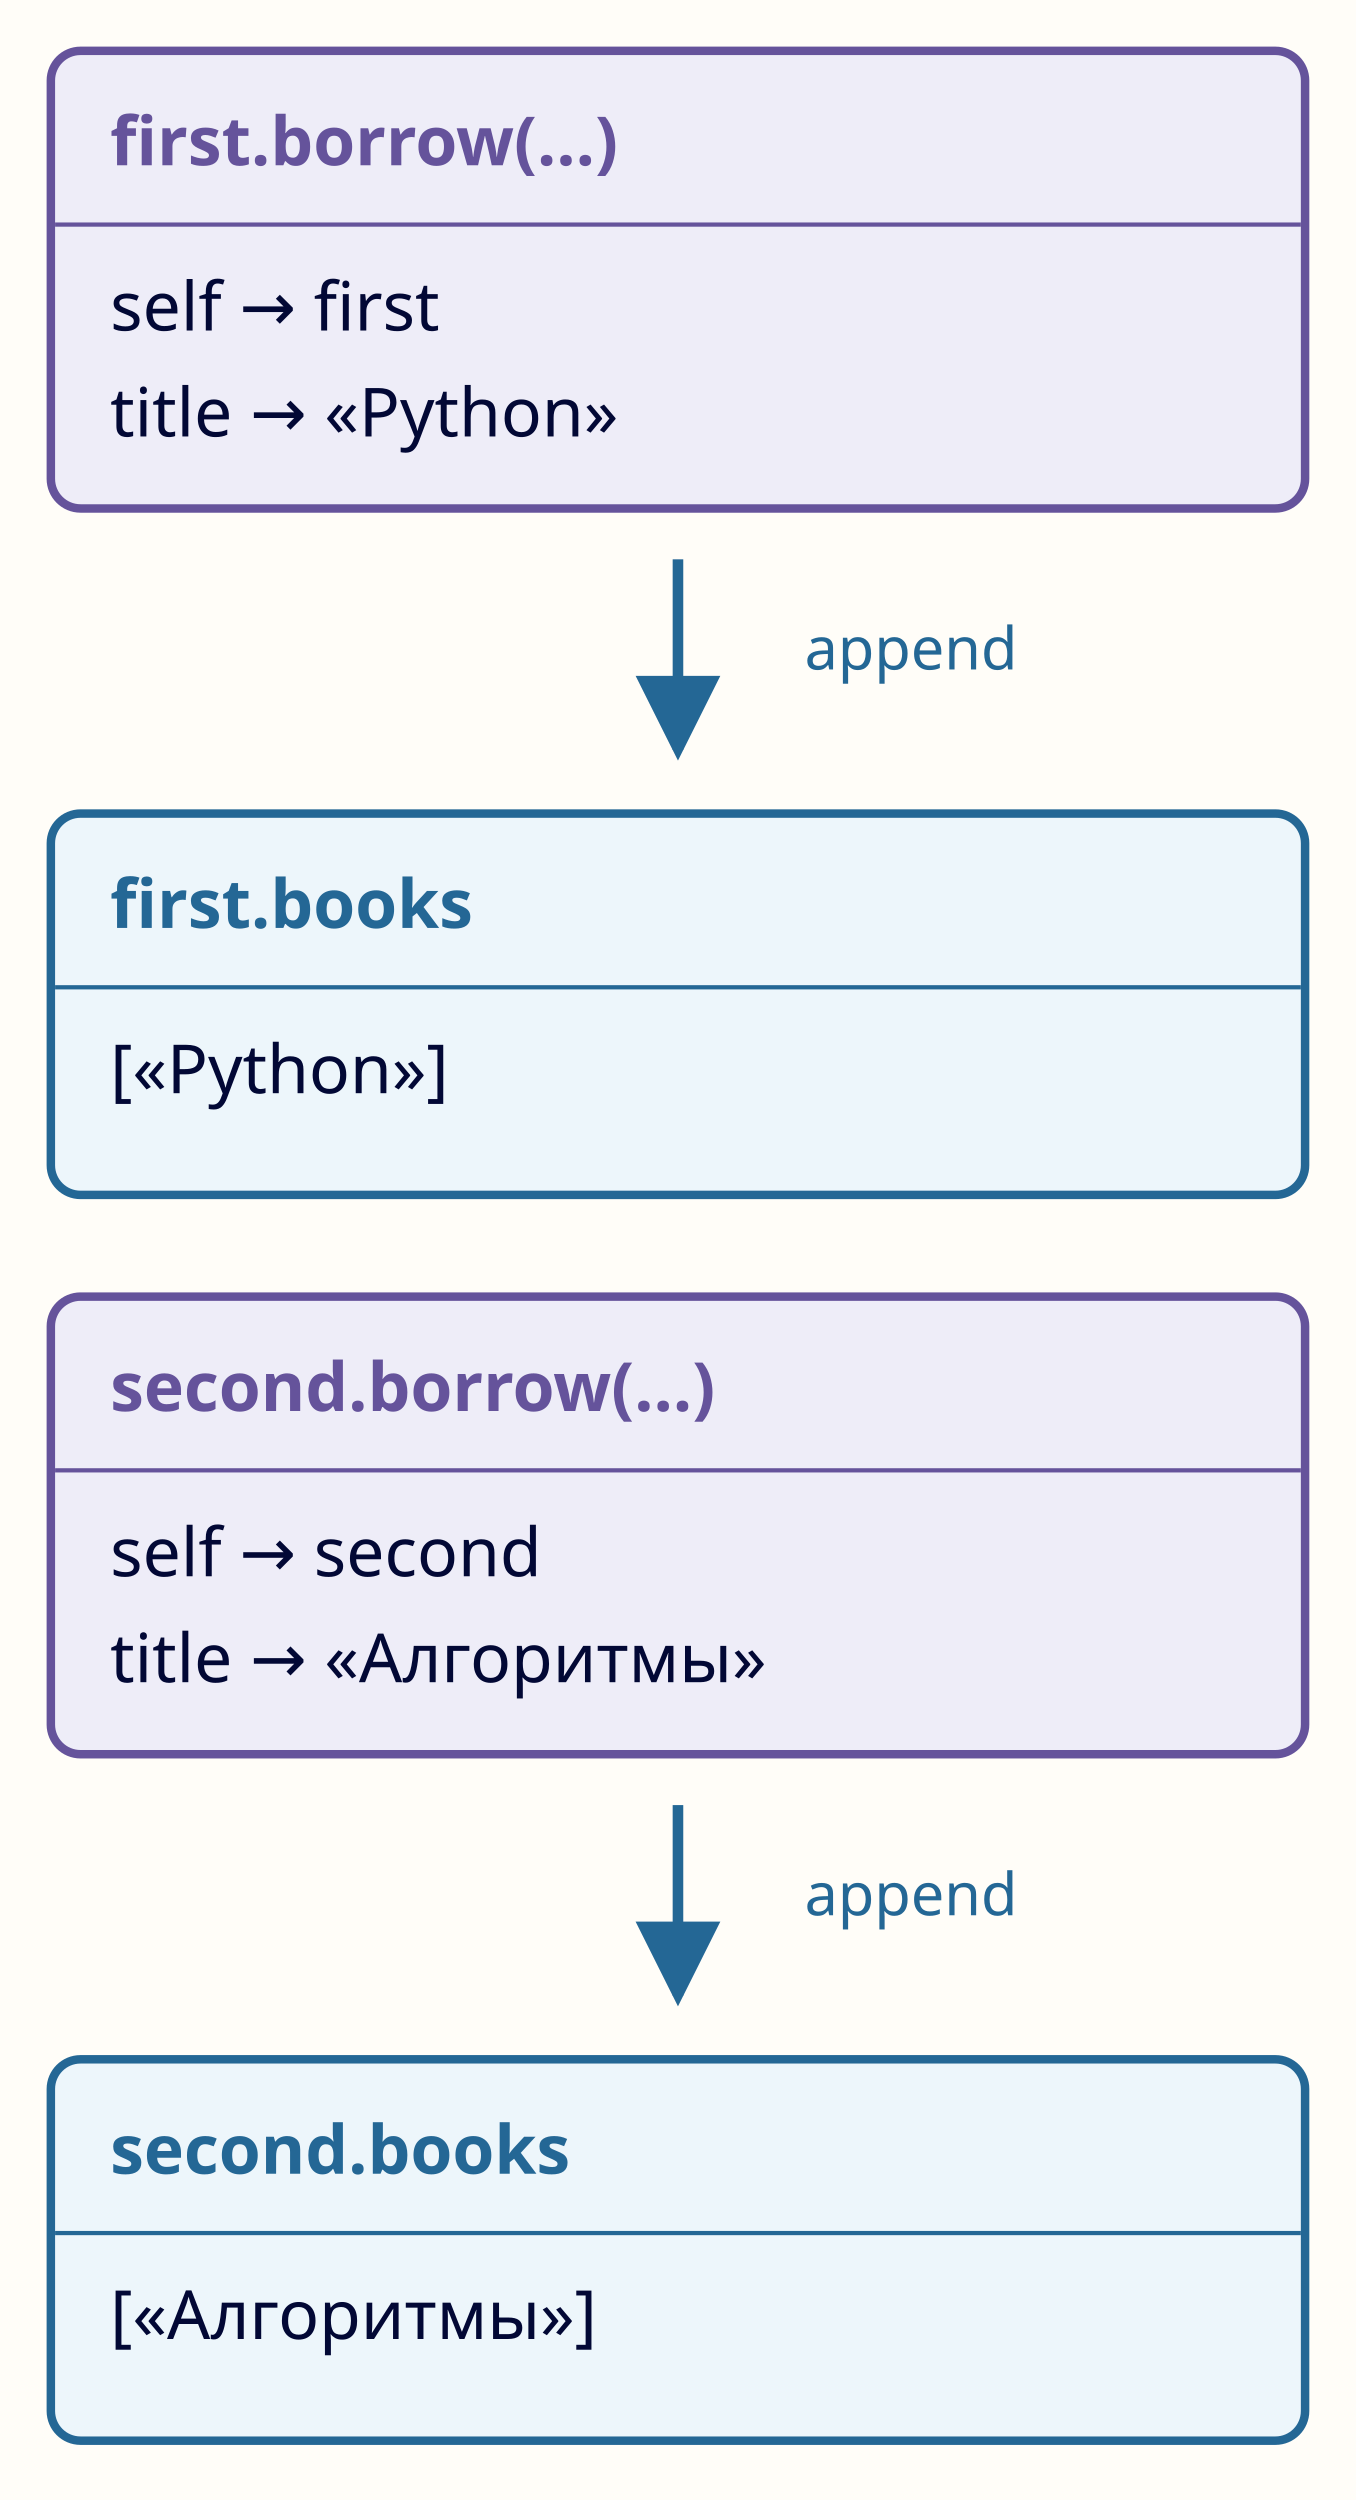
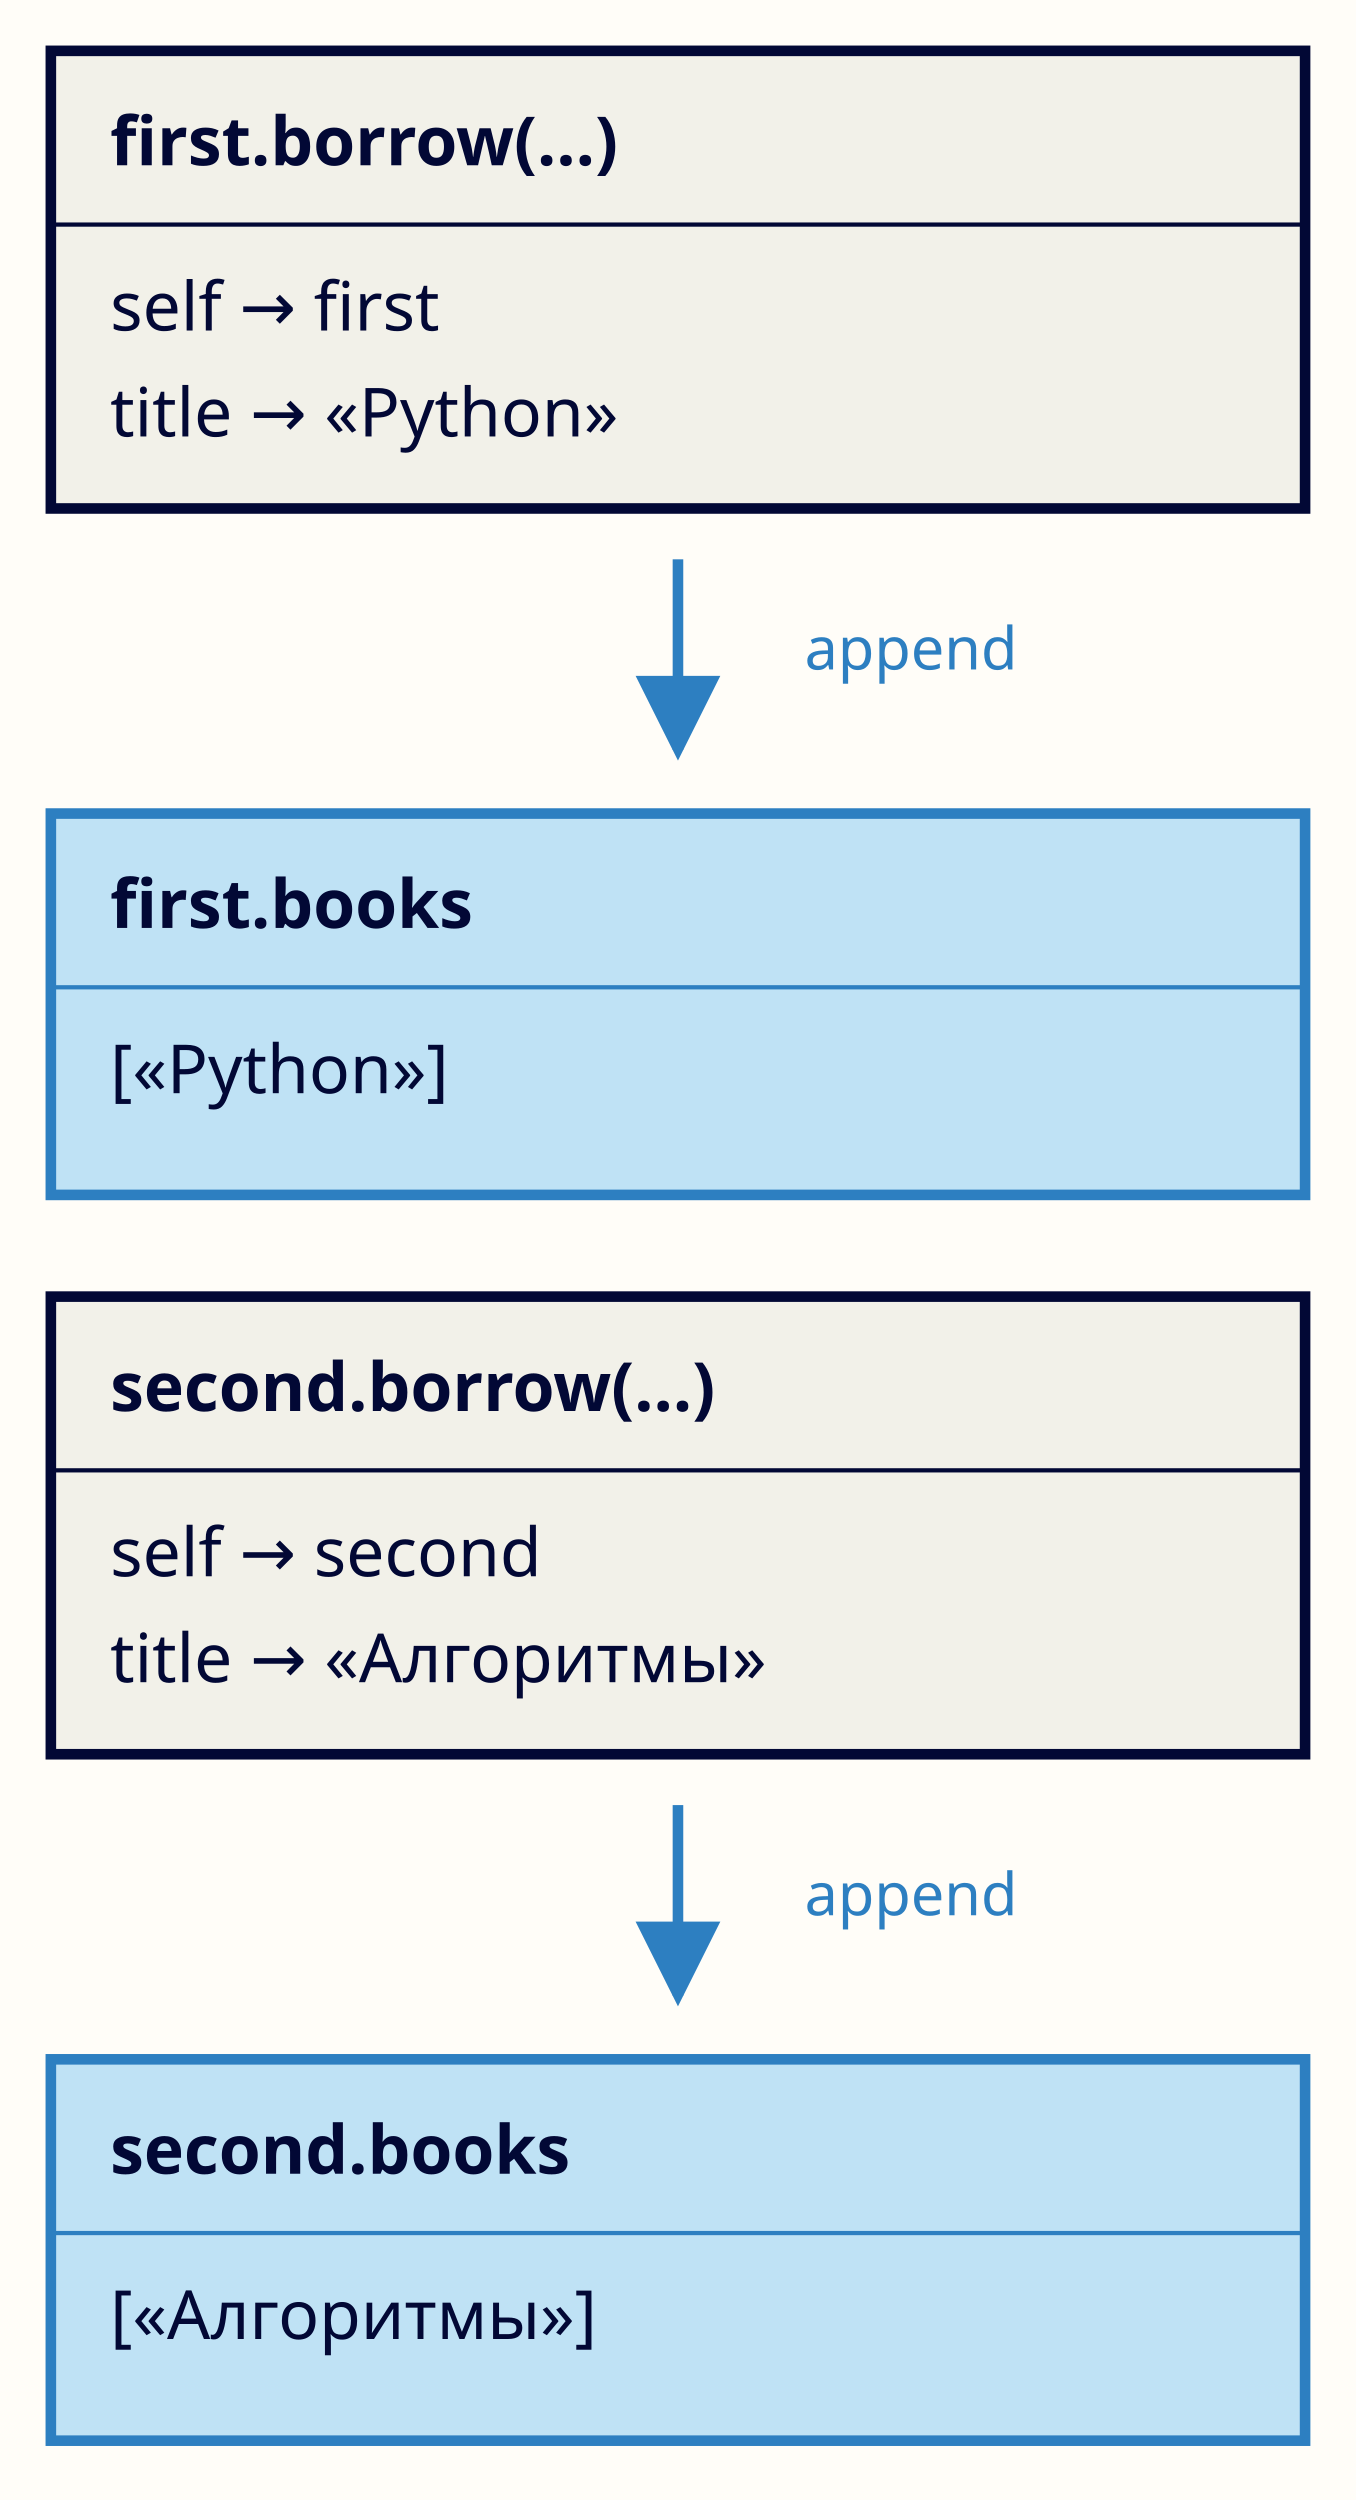
<svg xmlns="http://www.w3.org/2000/svg" width="320" height="590" viewBox="0 0 320 590" role="img" aria-labelledby="title desc">
  <defs>
    <marker id="arrow" markerWidth="8" markerHeight="8" refX="7" refY="4" orient="auto">
-       <path d="M0 0 L8 4 L0 8Z" fill="#246795" />
+       <path d="M0 0 L8 4 L0 8Z" fill="#2D7FC1" />
    </marker>
  </defs>
  <rect width="320" height="590" fill="#fffdf8" />
  <g font-family="system-ui, sans-serif" font-size="16" fill="#020835">
-     <rect x="12" y="12" width="296" height="108" rx="7" fill="#eeedf8" stroke="#65539b" stroke-width="2" />
-     <path d="M13 53 H307" stroke="#65539b" />
-     <text x="26" y="39" font-weight="700" fill="#65539b">first.borrow(...)</text>
+     <rect x="12" y="12" width="296" height="108" rx="0" fill="#F2F1E9" stroke="#020835" stroke-width="2.5" />
+     <path d="M13 53 H307" stroke="#020835" />
+     <text x="26" y="39" font-weight="700" fill="#020835">first.borrow(...)</text>
    <text x="26" y="78">self → first</text>
    <text x="26" y="103">title → «Python»</text>
-     <path d="M160 132 L160 177" fill="none" stroke="#246795" stroke-width="2.5" marker-end="url(#arrow)" />
-     <text x="215" y="158" text-anchor="middle" font-size="14" fill="#246795">append</text>
-     <rect x="12" y="192" width="296" height="90" rx="7" fill="#edf6fb" stroke="#246795" stroke-width="2" />
-     <path d="M13 233 H307" stroke="#246795" />
-     <text x="26" y="219" font-weight="700" fill="#246795">first.books</text>
+     <path d="M160 132 L160 177" fill="none" stroke="#2D7FC1" stroke-width="2.5" marker-end="url(#arrow)" />
+     <text x="215" y="158" text-anchor="middle" font-size="14" fill="#2D7FC1">append</text>
+     <rect x="12" y="192" width="296" height="90" rx="0" fill="#BFE2F5" stroke="#2D7FC1" stroke-width="2.5" />
+     <path d="M13 233 H307" stroke="#2D7FC1" />
+     <text x="26" y="219" font-weight="700" fill="#020835">first.books</text>
    <text x="26" y="258">[«Python»]</text>
-     <rect x="12" y="306" width="296" height="108" rx="7" fill="#eeedf8" stroke="#65539b" stroke-width="2" />
-     <path d="M13 347 H307" stroke="#65539b" />
-     <text x="26" y="333" font-weight="700" fill="#65539b">second.borrow(...)</text>
+     <rect x="12" y="306" width="296" height="108" rx="0" fill="#F2F1E9" stroke="#020835" stroke-width="2.5" />
+     <path d="M13 347 H307" stroke="#020835" />
+     <text x="26" y="333" font-weight="700" fill="#020835">second.borrow(...)</text>
    <text x="26" y="372">self → second</text>
    <text x="26" y="397">title → «Алгоритмы»</text>
-     <path d="M160 426 L160 471" fill="none" stroke="#246795" stroke-width="2.5" marker-end="url(#arrow)" />
-     <text x="215" y="452" text-anchor="middle" font-size="14" fill="#246795">append</text>
-     <rect x="12" y="486" width="296" height="90" rx="7" fill="#edf6fb" stroke="#246795" stroke-width="2" />
-     <path d="M13 527 H307" stroke="#246795" />
-     <text x="26" y="513" font-weight="700" fill="#246795">second.books</text>
+     <path d="M160 426 L160 471" fill="none" stroke="#2D7FC1" stroke-width="2.5" marker-end="url(#arrow)" />
+     <text x="215" y="452" text-anchor="middle" font-size="14" fill="#2D7FC1">append</text>
+     <rect x="12" y="486" width="296" height="90" rx="0" fill="#BFE2F5" stroke="#2D7FC1" stroke-width="2.5" />
+     <path d="M13 527 H307" stroke="#2D7FC1" />
+     <text x="26" y="513" font-weight="700" fill="#020835">second.books</text>
    <text x="26" y="552">[«Алгоритмы»]</text>
  </g>
</svg>
